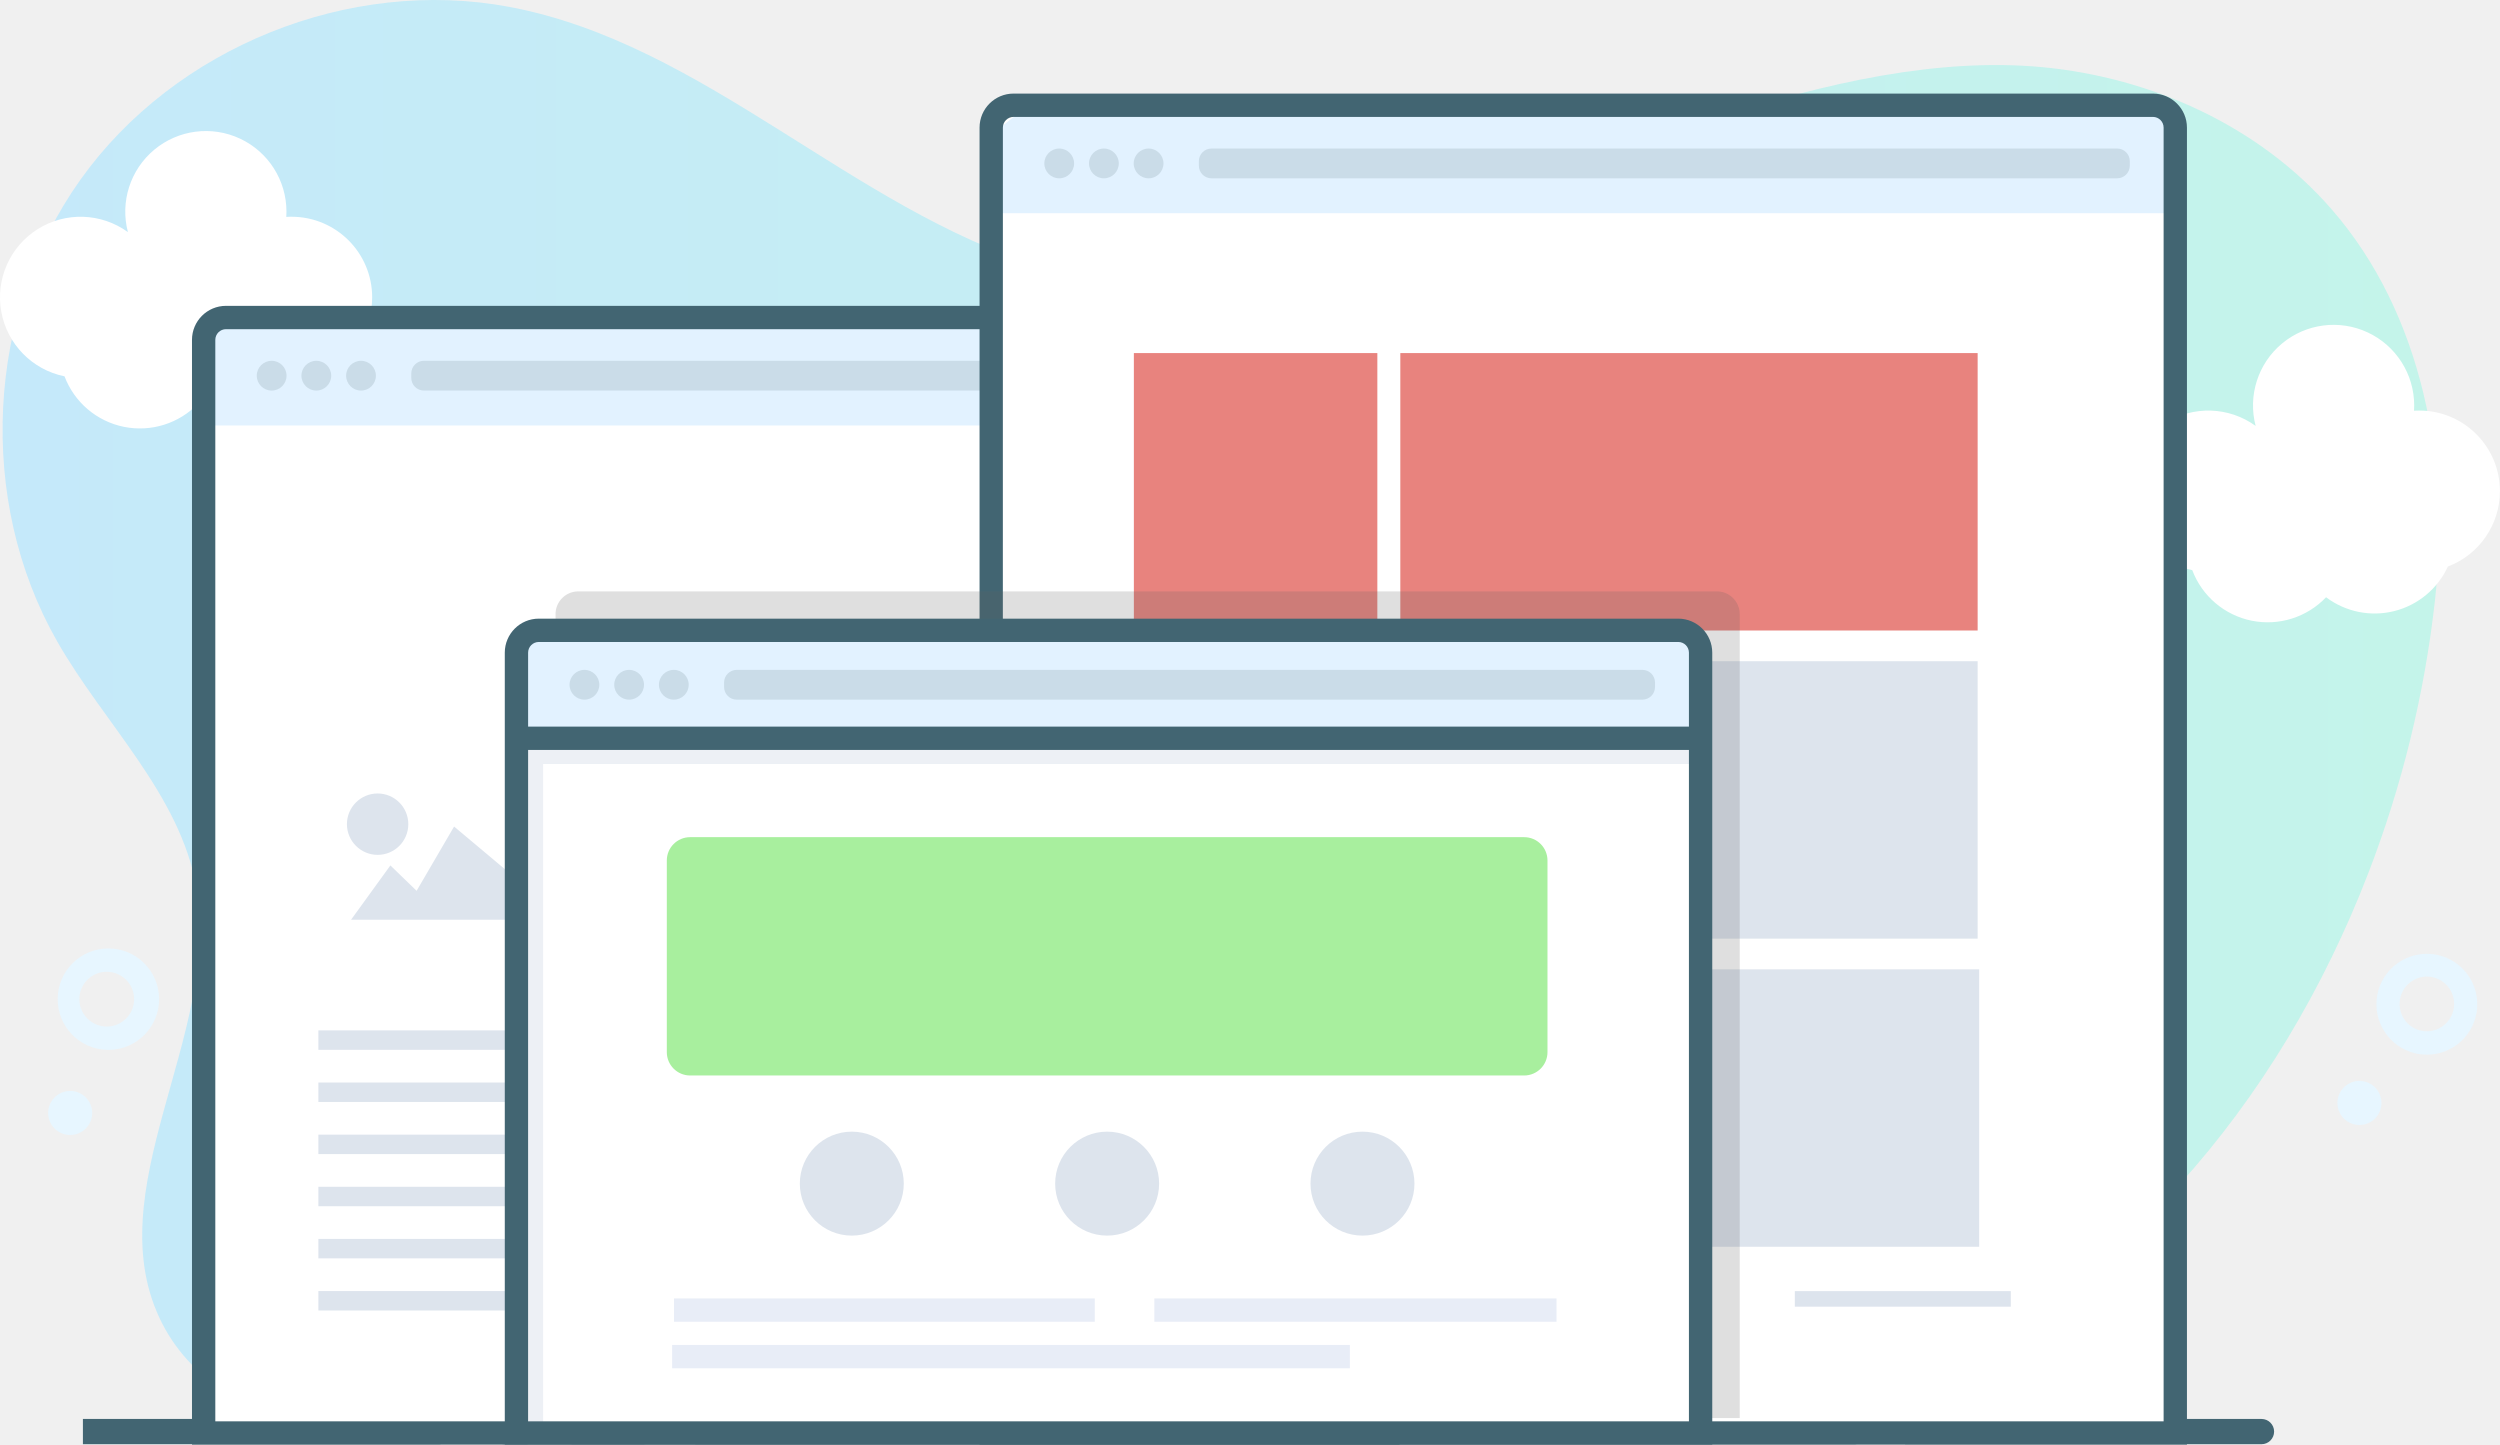
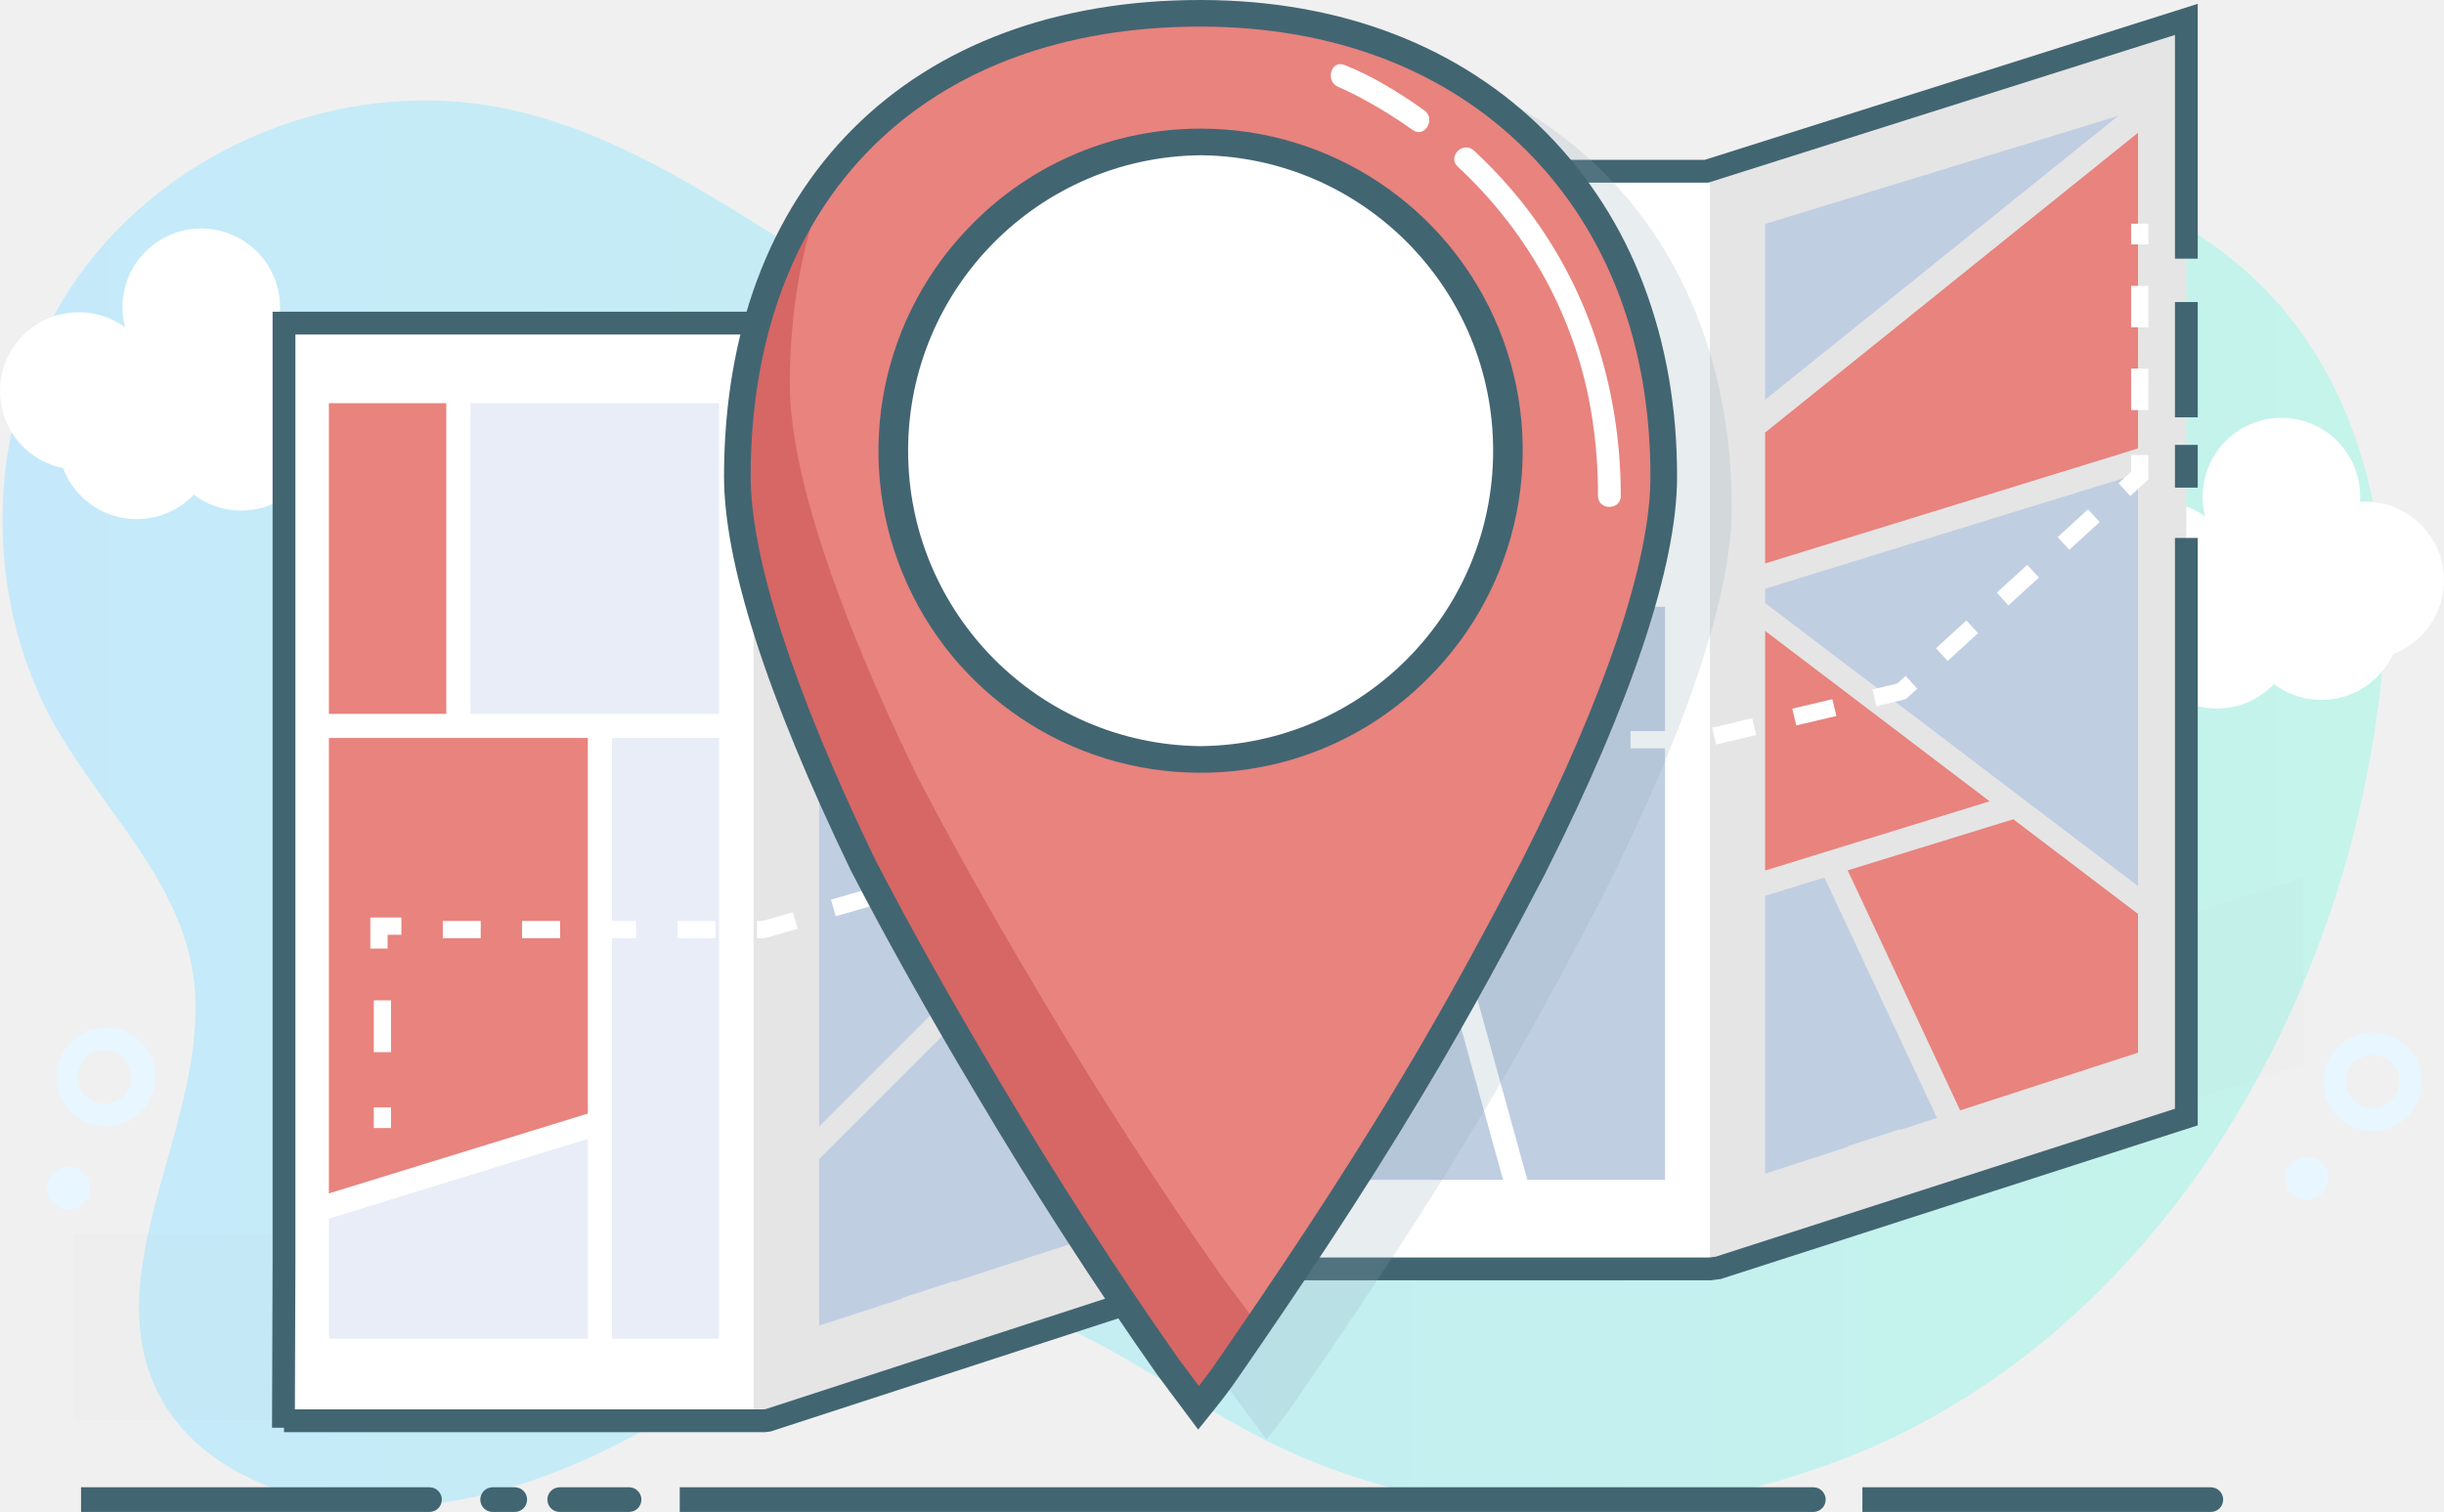
- <svg xmlns="http://www.w3.org/2000/svg" viewBox="0 0 1286.04 743.14">
+ <svg xmlns="http://www.w3.org/2000/svg" viewBox="0 0 1286.04 795.78">
  <defs>
-     <style>.cls-1{fill:url(#linear-gradient);}.cls-2{fill:#e7f6ff;}.cls-3{fill:none;}.cls-4{fill:#426572;}.cls-5{fill:#fff;}.cls-6{fill:#e2f2ff;}.cls-7{fill:#cadce8;}.cls-8{fill:#e8837e;}.cls-9{fill:#dde4ed;}.cls-10{fill:#606060;opacity:0.2;}.cls-11{fill:#a8ef9e;}.cls-12{fill:#e8edf7;}.cls-13{fill:#c1cede;opacity:0.3;}</style>
-     <linearGradient id="linear-gradient" x1="1.32" y1="371.19" x2="1254.6" y2="371.19" gradientUnits="userSpaceOnUse">
+     <style>.cls-1{fill:url(#linear-gradient);}.cls-2{fill:#e7f6ff;}.cls-3{fill:none;}.cls-4{fill:#426572;}.cls-5{fill:#fff;}.cls-6{opacity:0.04;}.cls-7{fill:#a8a8a8;}.cls-8{fill:#e5e5e5;}.cls-9{fill:#e8edf7;}.cls-10{fill:#c0cee2;}.cls-11{fill:#e8837e;}.cls-12{fill:#8da3b2;opacity:0.2;}.cls-13{fill:#d66765;}</style>
+     <linearGradient id="linear-gradient" x1="1.32" y1="424.03" x2="1254.6" y2="424.03" gradientUnits="userSpaceOnUse">
      <stop offset="0" stop-color="#c5e9fa" />
      <stop offset="1" stop-color="#c4f4ea" />
    </linearGradient>
  </defs>
  <g id="Layer_2" data-name="Layer 2">
    <g id="Layer_1-2" data-name="Layer 1">
-       <path class="cls-1" d="M1218.18,449.46c-45.45,117.68-130.9,220.78-249.59,266.09a431.14,431.14,0,0,1-47.21,14.95C836.7,752.09,744.06,744.58,666,705.24c-33.13-16.71-63.34-38.79-96.59-55.26S498.19,622.73,462,630.86c-31.16,7-57.45,27.06-83.92,44.93-62.4,42.13-137.43,75.47-211.32,61-34-6.65-67.48-25.07-83.27-55.86-34.9-68.07,30.92-149,17.59-224.28-8.53-48.18-47.49-84.26-71.71-126.78C-12.08,257.14-7.18,160.53,41.42,92.38S179.74-11.92,262,3.54C362.31,22.4,438.15,107.29,535.69,137.33c61,18.77,127.23,13.17,185.49-11.55,94.13-39.95,223.45-101.22,329.38-91.24,56.33,5.31,111.58,30.31,148.76,73,47,53.89,61.09,130.4,53.25,201.46A563.35,563.35,0,0,1,1218.18,449.46Z" />
-       <path class="cls-2" d="M1248.42,542.54a26.3,26.3,0,0,1-6.2-.75,25.94,25.94,0,1,1,6.2.75Zm0-40.18a14.09,14.09,0,0,0-3.32,27.77h0a14.08,14.08,0,1,0,3.32-27.77Z" />
-       <circle class="cls-2" cx="1213.76" cy="567.4" r="11.33" transform="translate(376.29 1613.25) rotate(-76.37)" />
-       <path class="cls-2" d="M55.19,540.07a26.09,26.09,0,1,1,1.14,0Zm0-40.17H54.6a14.09,14.09,0,1,0,.61,0Z" />
-       <circle class="cls-2" cx="36.08" cy="572.54" r="11.33" transform="translate(-24.62 2.08) rotate(-2.47)" />
-       <path class="cls-2" d="M709.08,118.26A26.06,26.06,0,1,1,724,113.55,26.07,26.07,0,0,1,709.08,118.26ZM709,78.1a14.14,14.14,0,1,0,2.47.22A14.17,14.17,0,0,0,709,78.1Z" />
-       <circle class="cls-2" cx="649.4" cy="107.59" r="11.33" transform="translate(55.91 392.32) rotate(-35.04)" />
-       <rect class="cls-3" x="713.36" y="105.14" width="44.48" height="44.48" />
-       <rect class="cls-3" x="713.36" y="105.14" width="44.48" height="44.48" />
-       <path class="cls-4" d="M839.66,724.13" />
-       <path class="cls-5" d="M1286,252.66a41.46,41.46,0,0,0-41.46-41.46c-.92,0-1.83,0-2.73.09.06-.9.09-1.81.09-2.73a41.46,41.46,0,1,0-81.56,10.54,41.46,41.46,0,1,0-32.61,74.19,41.46,41.46,0,0,0,68.84,13.94,41.46,41.46,0,0,0,62.66-15.8A41.47,41.47,0,0,0,1286,252.66Z" />
-       <path class="cls-5" d="M191.45,153A41.46,41.46,0,0,0,150,111.5c-.92,0-1.83,0-2.73.09.06-.9.09-1.81.09-2.73A41.46,41.46,0,1,0,65.8,119.4a41.46,41.46,0,1,0-32.61,74.19A41.46,41.46,0,0,0,102,207.53a41.46,41.46,0,0,0,62.66-15.8A41.47,41.47,0,0,0,191.45,153Z" />
-       <path class="cls-4" d="M954.18,742.93H357.68v-13h596.5a6.5,6.5,0,1,1,0,13Z" />
-       <path class="cls-4" d="M331,742.93H294.53a6.5,6.5,0,0,1,0-13H331a6.5,6.5,0,1,1,0,13Z" />
-       <path class="cls-4" d="M270.86,742.93H259.24a6.5,6.5,0,0,1,0-13h11.62a6.5,6.5,0,0,1,0,13Z" />
-       <path class="cls-4" d="M1163.34,742.93H980v-13h183.34a6.5,6.5,0,0,1,0,13Z" />
-       <path class="cls-4" d="M226,742.93H42.65v-13H226a6.5,6.5,0,1,1,0,13Z" />
-       <path class="cls-4" d="M979.78,613.42" />
-       <path class="cls-5" d="M712,174.82V737.14H102.84V174.82a11.53,11.53,0,0,1,11.49-11.49H700.5a11.29,11.29,0,0,1,2.06.19A11.53,11.53,0,0,1,712,174.82Z" />
-       <polygon class="cls-6" points="112.42 218.88 713.91 218.88 713.91 178.48 702.41 163.33 175.64 163.33 114.34 163.33 104.76 178.48 104.76 218.88 112.42 218.88" />
-       <path class="cls-4" d="M719.91,743.14H98.76V174.82a17.51,17.51,0,0,1,17.49-17.49H702.41a17.51,17.51,0,0,1,17.49,17.49Zm-609.15-12H707.91V174.82a5.5,5.5,0,0,0-5.49-5.49H116.25a5.5,5.5,0,0,0-5.49,5.49Z" />
-       <circle class="cls-7" cx="139.74" cy="193.26" r="7.66" />
-       <circle class="cls-7" cx="162.72" cy="193.26" r="7.66" />
-       <circle class="cls-7" cx="185.71" cy="193.26" r="7.66" />
-       <rect class="cls-7" x="211.57" y="185.59" width="478.89" height="15.32" rx="6.5" ry="6.5" />
-       <path class="cls-5" d="M1117.13,65.63V737.14H508V65.63a11.53,11.53,0,0,1,11.49-11.49h586.16a11.29,11.29,0,0,1,2.06.19A11.53,11.53,0,0,1,1117.13,65.63Z" />
-       <polygon class="cls-6" points="517.56 109.69 1119.05 109.69 1119.05 69.29 1107.55 54.14 580.78 54.14 529.06 54.14 509.9 69.29 509.9 109.69 517.56 109.69" />
-       <path class="cls-4" d="M1125,743.14H503.9V65.63a17.51,17.51,0,0,1,17.49-17.49h586.16A17.51,17.51,0,0,1,1125,65.63Zm-609.15-12H1113V65.63a5.5,5.5,0,0,0-5.49-5.49H521.39a5.5,5.5,0,0,0-5.49,5.49Z" />
-       <circle class="cls-7" cx="544.88" cy="84.07" r="7.66" />
-       <circle class="cls-7" cx="567.86" cy="84.07" r="7.66" />
-       <circle class="cls-7" cx="590.85" cy="84.07" r="7.66" />
-       <rect class="cls-7" x="616.71" y="76.41" width="478.89" height="15.32" rx="6.5" ry="6.5" />
-       <rect class="cls-8" x="583.28" y="181.63" width="125.25" height="142.71" />
-       <rect class="cls-8" x="720.35" y="181.63" width="296.98" height="142.71" />
-       <rect class="cls-9" x="877.11" y="340.14" width="140.22" height="142.71" />
-       <rect class="cls-9" x="584.86" y="340.14" width="280.43" height="142.71" />
-       <rect class="cls-9" x="584.86" y="498.65" width="433.26" height="142.71" />
-       <rect class="cls-9" x="163.78" y="530.05" width="97.51" height="10" />
-       <rect class="cls-9" x="163.78" y="556.87" width="97.51" height="10" />
-       <rect class="cls-9" x="163.78" y="583.68" width="97.51" height="10" />
-       <rect class="cls-9" x="163.78" y="610.5" width="97.51" height="10" />
-       <rect class="cls-9" x="163.78" y="637.32" width="97.51" height="10" />
-       <rect class="cls-9" x="163.78" y="664.14" width="97.51" height="10" />
-       <polygon class="cls-9" points="214.31 458.25 233.59 425.19 263.46 450.25 263.46 473.14 180.58 473.14 200.82 445.19 214.31 458.25" />
-       <polygon class="cls-9" points="301.61 442.64 272.7 442.64 272.7 407.46 278.48 401.92 301.61 425.53 301.61 442.64" />
-       <path class="cls-9" d="M194.26,439.76A15.79,15.79,0,1,0,178.46,424,15.84,15.84,0,0,0,194.26,439.76Z" />
-       <path class="cls-10" d="M894.93,316.06V729.48H285.78V316.06a11.7,11.7,0,0,1,11.49-11.84H883.43A11.7,11.7,0,0,1,894.93,316.06Z" />
-       <path class="cls-5" d="M872.9,335.73V737.14H263.75V335.73a11.53,11.53,0,0,1,11.49-11.49H861.4a11.29,11.29,0,0,1,2.06.19A11.53,11.53,0,0,1,872.9,335.73Z" />
-       <polygon class="cls-6" points="273.33 379.78 874.81 379.78 874.81 339.38 863.32 324.23 336.54 324.23 270.46 324.23 265.67 339.38 265.67 379.78 273.33 379.78" />
-       <circle class="cls-7" cx="300.64" cy="352.25" r="7.66" />
-       <circle class="cls-7" cx="323.63" cy="352.25" r="7.66" />
-       <circle class="cls-7" cx="346.62" cy="352.25" r="7.66" />
-       <rect class="cls-7" x="372.48" y="344.59" width="478.89" height="15.32" rx="6.5" ry="6.5" />
-       <circle class="cls-9" cx="438.18" cy="608.88" r="26.74" />
-       <circle class="cls-9" cx="569.53" cy="608.88" r="26.74" />
-       <circle class="cls-9" cx="700.88" cy="608.88" r="26.74" />
-       <rect class="cls-11" x="343.02" y="430.65" width="453.03" height="122.6" rx="12" ry="12" />
-       <rect class="cls-12" x="346.71" y="667.93" width="216.46" height="12" />
-       <rect class="cls-12" x="345.76" y="691.87" width="348.63" height="12" />
-       <rect class="cls-12" x="593.82" y="667.93" width="206.88" height="12" />
-       <polygon class="cls-13" points="279.38 736.18 270.38 736.18 270.38 384.01 872.53 384.01 872.53 393.01 279.38 393.01 279.38 736.18" />
-       <rect class="cls-4" x="266.35" y="373.78" width="606.65" height="12" />
-       <path class="cls-4" d="M880.81,743.14H259.67V335.73a17.51,17.51,0,0,1,17.49-17.49H863.32a17.51,17.51,0,0,1,17.49,17.49Zm-609.15-12H868.81V335.73a5.5,5.5,0,0,0-5.49-5.49H277.16a5.5,5.5,0,0,0-5.49,5.49Z" />
-       <rect class="cls-9" x="923.29" y="664.18" width="111.1" height="8" />
+       <path class="cls-1" d="M1218.18,502.3C1172.73,620,1087.28,723.08,968.59,768.39a431.14,431.14,0,0,1-47.21,14.95C836.7,804.93,744.06,797.42,666,758.08c-33.13-16.71-63.34-38.79-96.59-55.26S498.19,675.57,462,683.7c-31.16,7-57.45,27.06-83.92,44.93-62.4,42.13-137.43,75.47-211.32,61-34-6.65-67.48-25.07-83.27-55.86-34.9-68.07,30.92-149,17.59-224.28-8.53-48.18-47.49-84.26-71.71-126.78C-12.08,310-7.18,213.37,41.42,145.22S179.74,40.92,262,56.38c100.3,18.85,176.15,103.75,273.69,133.78,61,18.77,127.23,13.17,185.49-11.55,94.13-39.95,223.45-101.22,329.38-91.24,56.33,5.31,111.58,30.31,148.76,73,47,53.89,61.09,130.4,53.25,201.46A563.35,563.35,0,0,1,1218.18,502.3Z" />
+       <path class="cls-2" d="M1248.42,595.38a26.3,26.3,0,0,1-6.2-.75,25.94,25.94,0,1,1,6.2.75Zm0-40.18a14.09,14.09,0,0,0-3.32,27.77h0a14.08,14.08,0,1,0,3.32-27.77Z" />
+       <circle class="cls-2" cx="1213.76" cy="620.24" r="11.33" transform="translate(324.94 1653.64) rotate(-76.37)" />
+       <path class="cls-2" d="M55.19,592.91a26.09,26.09,0,1,1,1.14,0Zm0-40.17H54.6a14.09,14.09,0,1,0,.61,0Z" />
+       <circle class="cls-2" cx="36.08" cy="625.38" r="11.33" transform="translate(-26.9 2.13) rotate(-2.47)" />
+       <path class="cls-2" d="M709.08,171.11A26.06,26.06,0,1,1,724,166.39,26.07,26.07,0,0,1,709.08,171.11ZM709,130.94a14.14,14.14,0,1,0,2.47.22A14.17,14.17,0,0,0,709,130.94Z" />
+       <circle class="cls-2" cx="649.4" cy="160.43" r="11.33" transform="translate(25.58 401.9) rotate(-35.04)" />
+       <rect class="cls-3" x="713.36" y="157.98" width="44.48" height="44.48" />
+       <rect class="cls-3" x="713.36" y="157.98" width="44.48" height="44.48" />
+       <path class="cls-4" d="M839.66,777" />
+       <path class="cls-5" d="M1286,305.5A41.46,41.46,0,0,0,1244.59,264c-.92,0-1.83,0-2.73.09.06-.9.09-1.81.09-2.73a41.46,41.46,0,1,0-81.56,10.54,41.46,41.46,0,1,0-32.61,74.19,41.46,41.46,0,0,0,68.84,13.94,41.46,41.46,0,0,0,62.66-15.8A41.47,41.47,0,0,0,1286,305.5Z" />
+       <path class="cls-5" d="M191.45,205.8A41.46,41.46,0,0,0,150,164.34c-.92,0-1.83,0-2.73.09.06-.9.09-1.81.09-2.73A41.46,41.46,0,1,0,65.8,172.24a41.46,41.46,0,1,0-32.61,74.19A41.46,41.46,0,0,0,102,260.37a41.46,41.46,0,0,0,62.66-15.8A41.47,41.47,0,0,0,191.45,205.8Z" />
+       <g class="cls-6">
+         <polygon class="cls-7" points="918.2 555.86 624.46 555.86 334.98 647.5 334.98 649.52 39.11 649.52 39.11 747.43 334.98 747.43 334.98 745.41 624.46 653.77 918.2 653.77 918.2 653.1 1211.94 560.12 1211.94 462.21 918.2 555.19 918.2 555.86" />
+       </g>
+       <rect class="cls-5" x="154.73" y="172.94" width="252.53" height="577.72" />
+       <polygon class="cls-8" points="1150.46 586.46 897.94 666.39 897.94 88.67 1150.46 8.74 1150.46 586.46" />
+       <rect class="cls-5" x="647.23" y="88.67" width="252.53" height="577.72" />
+       <polygon class="cls-8" points="649.05 666.39 396.52 746.33 396.52 168.61 649.05 88.67 649.05 666.39" />
+       <rect class="cls-9" x="322.03" y="388.43" width="56.32" height="316.11" />
+       <polygon class="cls-10" points="707.53 319.4 670.85 319.4 670.85 620.98 790.93 620.98 707.53 319.4" />
+       <polygon class="cls-10" points="720.3 319.4 803.7 620.98 876.14 620.98 876.14 319.4 720.3 319.4" />
+       <polygon class="cls-10" points="1114.63 60.97 928.82 117.87 928.82 144.99 928.82 205.21 928.82 210.4 1114.63 60.97" />
+       <polygon class="cls-11" points="928.82 227.66 928.82 231.98 928.82 296.55 1125.03 236.02 1125.03 144.99 1125.03 69.87 928.82 227.66" />
+       <polygon class="cls-10" points="1125.03 466.35 1125.03 447.73 1125.03 296.34 1125.03 269.57 1125.03 249.33 928.82 309.85 928.82 317.38 1125.03 466.35" />
+       <polygon class="cls-10" points="431.04 610.08 431.04 697.28 431.04 697.68 474.62 683.53 474.69 683.13 501.94 674.3 501.88 674.68 627.25 633.97 627.25 633.69 627.25 554.43 627.25 527.66 627.25 413.87 431.04 610.08" />
+       <polygon class="cls-10" points="626.85 397.1 627.25 397.5 627.25 376.28 627.25 349.51 627.25 325.07 431.04 385.6 431.04 463.3 431.04 490.07 431.04 592.91 626.85 397.1" />
+       <polygon class="cls-11" points="1046.94 421.74 928.82 332.06 928.82 383.37 928.82 410.13 928.82 458.18 1046.94 421.74" />
+       <polygon class="cls-11" points="309.32 586.09 309.32 388.43 173.06 388.43 173.06 628.12 309.32 586.09" />
+       <polygon class="cls-9" points="173.06 641.43 173.06 704.54 309.32 704.54 309.32 599.39 173.06 641.43" />
+       <rect class="cls-5" x="1121.4" y="117.74" width="9.08" height="10.9" />
+       <path class="cls-5" d="M1130.48,215.84h-9.08V194h9.08Zm0-43.6h-9.08v-21.8h9.08Z" />
+       <polygon class="cls-5" points="1120.95 261.07 1114.83 254.36 1121.4 248.36 1121.4 239.46 1130.48 239.46 1130.48 252.37 1120.95 261.07" />
+       <path class="cls-5" d="M879.77,393.88H858V384.8h21.8Zm-41.78,0h-21.8V384.8H838Zm-43.6,0h-21.8V384.8h21.8Zm108.65-2-2.11-8.84L922,378l2.11,8.84Zm42.18-10.08L943.1,373l21.09-5,2.11,8.84Zm42.18-10.08-2.11-8.84,13.1-3.13,4.34-4,6.12,6.71-6.07,5.54Zm37.46-23.84-6.12-6.71,16-14.62,6.12,6.71Zm32-29.25-6.12-6.71,16-14.62,6.12,6.71Zm32-29.24-6.12-6.71,16-14.62,6.12,6.71Z" />
+       <polygon class="cls-5" points="738.86 401.11 730.81 396.9 737.13 384.8 750.78 384.8 750.78 393.88 742.63 393.88 738.86 401.11" />
+       <path class="cls-5" d="M704.69,464.68l-8.05-4.2,8.42-16.12,8.05,4.2Zm16.84-32.24-8.05-4.2,8.42-16.12,8.05,4.2Z" />
+       <polygon class="cls-5" points="687.26 498.05 678.03 480.91 686.03 476.6 687.14 478.66 688.22 476.59 696.27 480.79 687.26 498.05" />
+       <rect class="cls-5" x="663.58" y="443.15" width="9.08" height="19.56" transform="translate(-134.87 370.87) rotate(-28.3)" />
+       <polygon class="cls-5" points="650.22 429.25 646.78 422.88 639.82 424.87 637.32 416.14 651.31 412.13 658.21 424.95 650.22 429.25" />
+       <path class="cls-5" d="M402.49,493.8h-4.16v-9.08h2.88l16-4.59,2.5,8.73Zm-26,0h-20v-9.08h20Zm-41.78,0h-20v-9.08h20Zm-40,0h-20v-9.08h20Zm-41.78,0H233v-9.08h20Zm186.84-11.58-2.51-8.73,20-5.74,2.51,8.73Zm40-11.47-2.5-8.73,20-5.73,2.5,8.73Zm40-11.47-2.5-8.73,20-5.73,2.5,8.73Zm40-11.47-2.5-8.73,20-5.73,2.5,8.73Zm40-11.47-2.5-8.73,20-5.73,2.5,8.73Z" />
+       <polygon class="cls-5" points="203.95 499.25 194.86 499.25 194.86 482.9 211.21 482.9 211.21 491.99 203.95 491.99 203.95 499.25" />
+       <rect class="cls-5" x="196.68" y="526.51" width="9.08" height="27.25" />
+       <rect class="cls-5" x="196.68" y="582.82" width="9.08" height="10.9" />
+       <rect class="cls-9" x="247.55" y="212.21" width="130.8" height="163.51" />
+       <rect class="cls-11" x="173.06" y="212.21" width="61.77" height="163.51" />
+       <polygon class="cls-11" points="1059.4 431.2 972.27 458.08 1031.44 584.42 1125.03 554.03 1125.03 553.76 1125.03 481.03 1059.4 431.2" />
+       <polygon class="cls-10" points="1019.25 588.38 960 461.87 928.82 471.49 928.82 617.34 928.82 617.75 972.4 603.6 972.47 603.2 999.72 594.37 999.66 594.74 1019.25 588.38" />
+       <polygon class="cls-4" points="155.14 751.49 143.14 751.45 143.44 664.21 143.44 164.08 395.59 164.08 646.25 84.73 679.55 84.14 897.01 84.14 1156.46 2.01 1156.46 136.15 1144.46 136.15 1144.46 18.4 898.87 96.14 679.61 96.14 648.21 96.7 397.45 176.08 155.44 176.08 155.44 664.23 155.14 751.49" />
+       <polygon class="cls-4" points="402.32 753.8 149.44 753.8 149.44 741.8 401.62 741.8 402.89 741.65 648.09 661.86 899.37 661.86 902.84 661.41 1144.46 583.56 1144.46 283.14 1156.46 283.14 1156.46 592.3 905.48 673.17 900.14 673.86 650 673.86 405.46 753.43 402.32 753.8" />
+       <rect class="cls-4" x="1144.46" y="234.15" width="12" height="22.5" />
+       <rect class="cls-4" x="1144.46" y="158.98" width="12" height="60.66" />
+       <path class="cls-12" d="M668,23.56c-150.32-.32-244,94.27-244.28,243.23-.1,46,24.12,117.86,65.92,204.62,18.88,36.61,41.8,77.28,66.11,118,29.68,50.16,62.06,100.34,94.48,146.44l16.2,21.72c5.43-6.78,10.86-13.53,16.29-21.65,32.61-47.32,65.21-96,95.11-146,24.48-40.58,46.23-81.15,65.26-117.69,43.53-86.57,68.05-158.3,68.15-204.33C911.55,122.94,814.26,23.88,668,23.56Zm-.85,392.7c-89.38-.19-162.35-73.46-162.15-162.85S578.48,91.07,667.86,91.26,830.21,164.74,830,254.11,756.54,416.46,667.16,416.27Z" />
+       <path class="cls-5" d="M792.69,234.3c-.19,89.41-73.48,162.36-162.86,162.16-77.41-.17-142.52-55.15-158.42-128A161.51,161.51,0,0,1,469,240.16C469.17,150.8,542.46,77.82,631.83,78c77.29.17,142.32,55,158.37,127.63a.37.37,0,0,0,0,.12A161.39,161.39,0,0,1,792.69,234.3Z" />
+       <path class="cls-11" d="M632.3,5.8C482,5.47,388.34,100.07,388,249c-.1,46,24.12,117.86,65.92,204.62,18.88,36.61,41.8,77.28,66.11,118,29.68,50.16,62.06,100.34,94.48,146.44l16.2,21.72c5.43-6.78,10.86-13.53,16.29-21.65,32.61-47.32,65.21-96,95.11-146,24.48-40.58,46.23-81.15,65.26-117.69,43.53-86.57,68.05-158.3,68.15-204.33C875.84,105.18,778.56,6.11,632.3,5.8Zm-.85,392.7C542.08,398.31,469.11,325,469.3,235.65S542.78,73.3,632.15,73.49,794.5,147,794.31,236.35,720.83,398.7,631.45,398.5Z" />
+       <path class="cls-13" d="M798,476c-16.72,31.69-35.36,65.8-55.94,99.91-29.88,50-62.49,98.71-95.1,146-5.43,8.12-10.86,14.87-16.3,21.65l-16.2-21.72c-32.4-46.1-64.8-96.28-94.47-146.43-24.31-40.7-47.23-81.37-66.11-118-41.8-86.76-66-158.59-65.92-204.62.13-61.47,16.16-113.67,45.5-153.78-11.62,30.25-17.77,64.71-17.86,102.7-.1,46,24.12,117.87,65.92,204.62,18.88,36.61,41.8,77.28,66.11,118,29.67,50.15,62.06,100.33,94.47,146.43l16.2,21.72c5.44-6.78,10.87-13.53,16.3-21.65,32.6-47.31,65.21-96,95.1-146C779.59,508.48,789,492.11,798,476Z" />
+       <path class="cls-4" d="M630.48,752.42l-21.73-29.13c-32.43-46.13-65.2-96.93-94.77-146.91C488.63,534,465.7,493,447.67,458.06l-.08-.17c-44.3-91.94-66.71-161.81-66.61-207.67.16-75.14,23.66-138.26,67.94-182.54S556.34,0,631.49,0h.78c73.51.16,136.28,24.36,181.53,70a227.57,227.57,0,0,1,50.91,79.53c11.87,31,17.85,65.24,17.77,101.77-.1,46.27-23.92,118-68.9,207.46l0,.09c-16.94,32.52-39.69,75.32-65.47,118.07-31.94,53.46-66.12,104-95.34,146.39-5.48,8.18-11,15.1-16.39,21.79Zm-10.33-37.26,10.71,14.36c3.47-4.43,6.87-9,10.3-14.07,29.14-42.28,63.16-92.59,94.91-145.73,25.58-42.41,48.19-84.95,65-117.28,44-87.5,67.29-157.06,67.39-201.16.15-69.36-22.2-128.64-64.62-171.42C761.29,36.92,701.94,14.15,632.24,14h-.75c-71.36,0-131.06,22-172.68,63.58S395.13,178.89,395,250.25c-.09,43.1,22.45,112.77,65.18,201.48,17.89,34.7,40.66,75.33,65.85,117.5C555.39,618.89,587.94,669.34,620.15,715.16Zm11.62-308.45h-.37A169.31,169.31,0,0,1,512.3,117.22,168.3,168.3,0,0,1,631.75,67.7h.37A169.31,169.31,0,0,1,751.22,357.18,168.3,168.3,0,0,1,631.77,406.71Zm0-325a155.51,155.51,0,0,0-.33,311h.34a155.51,155.51,0,0,0,.33-311Z" />
+       <path class="cls-4" d="M954.18,795.78H357.68v-13h596.5a6.5,6.5,0,0,1,0,13Z" />
+       <path class="cls-4" d="M331,795.78H294.53a6.5,6.5,0,0,1,0-13H331a6.5,6.5,0,1,1,0,13Z" />
+       <path class="cls-4" d="M270.86,795.78H259.24a6.5,6.5,0,0,1,0-13h11.62a6.5,6.5,0,0,1,0,13Z" />
+       <path class="cls-4" d="M1163.34,795.78H980v-13h183.34a6.5,6.5,0,0,1,0,13Z" />
+       <path class="cls-4" d="M226,795.78H42.65v-13H226a6.5,6.5,0,1,1,0,13Z" />
+       <path class="cls-5" d="M767.08,87.74C802,120.15,826.16,162,835.81,208.79A259.15,259.15,0,0,1,840.87,261c0,7.72,12,7.73,12,0-.06-56.28-17.08-110.73-52.31-154.92a245.8,245.8,0,0,0-25-26.85c-5.65-5.25-14.16,3.22-8.49,8.49Z" />
+       <path class="cls-5" d="M704.25,45.76l.7.29c-1.92-.77,1,.45,1.44.65,2.93,1.33,5.81,2.76,8.66,4.24a247,247,0,0,1,28.36,17.5c6.31,4.47,12.32-5.93,6.06-10.36-13.07-9.26-27.07-18-42-23.89-7.18-2.84-10.3,8.76-3.19,11.57Z" />
    </g>
  </g>
</svg>
